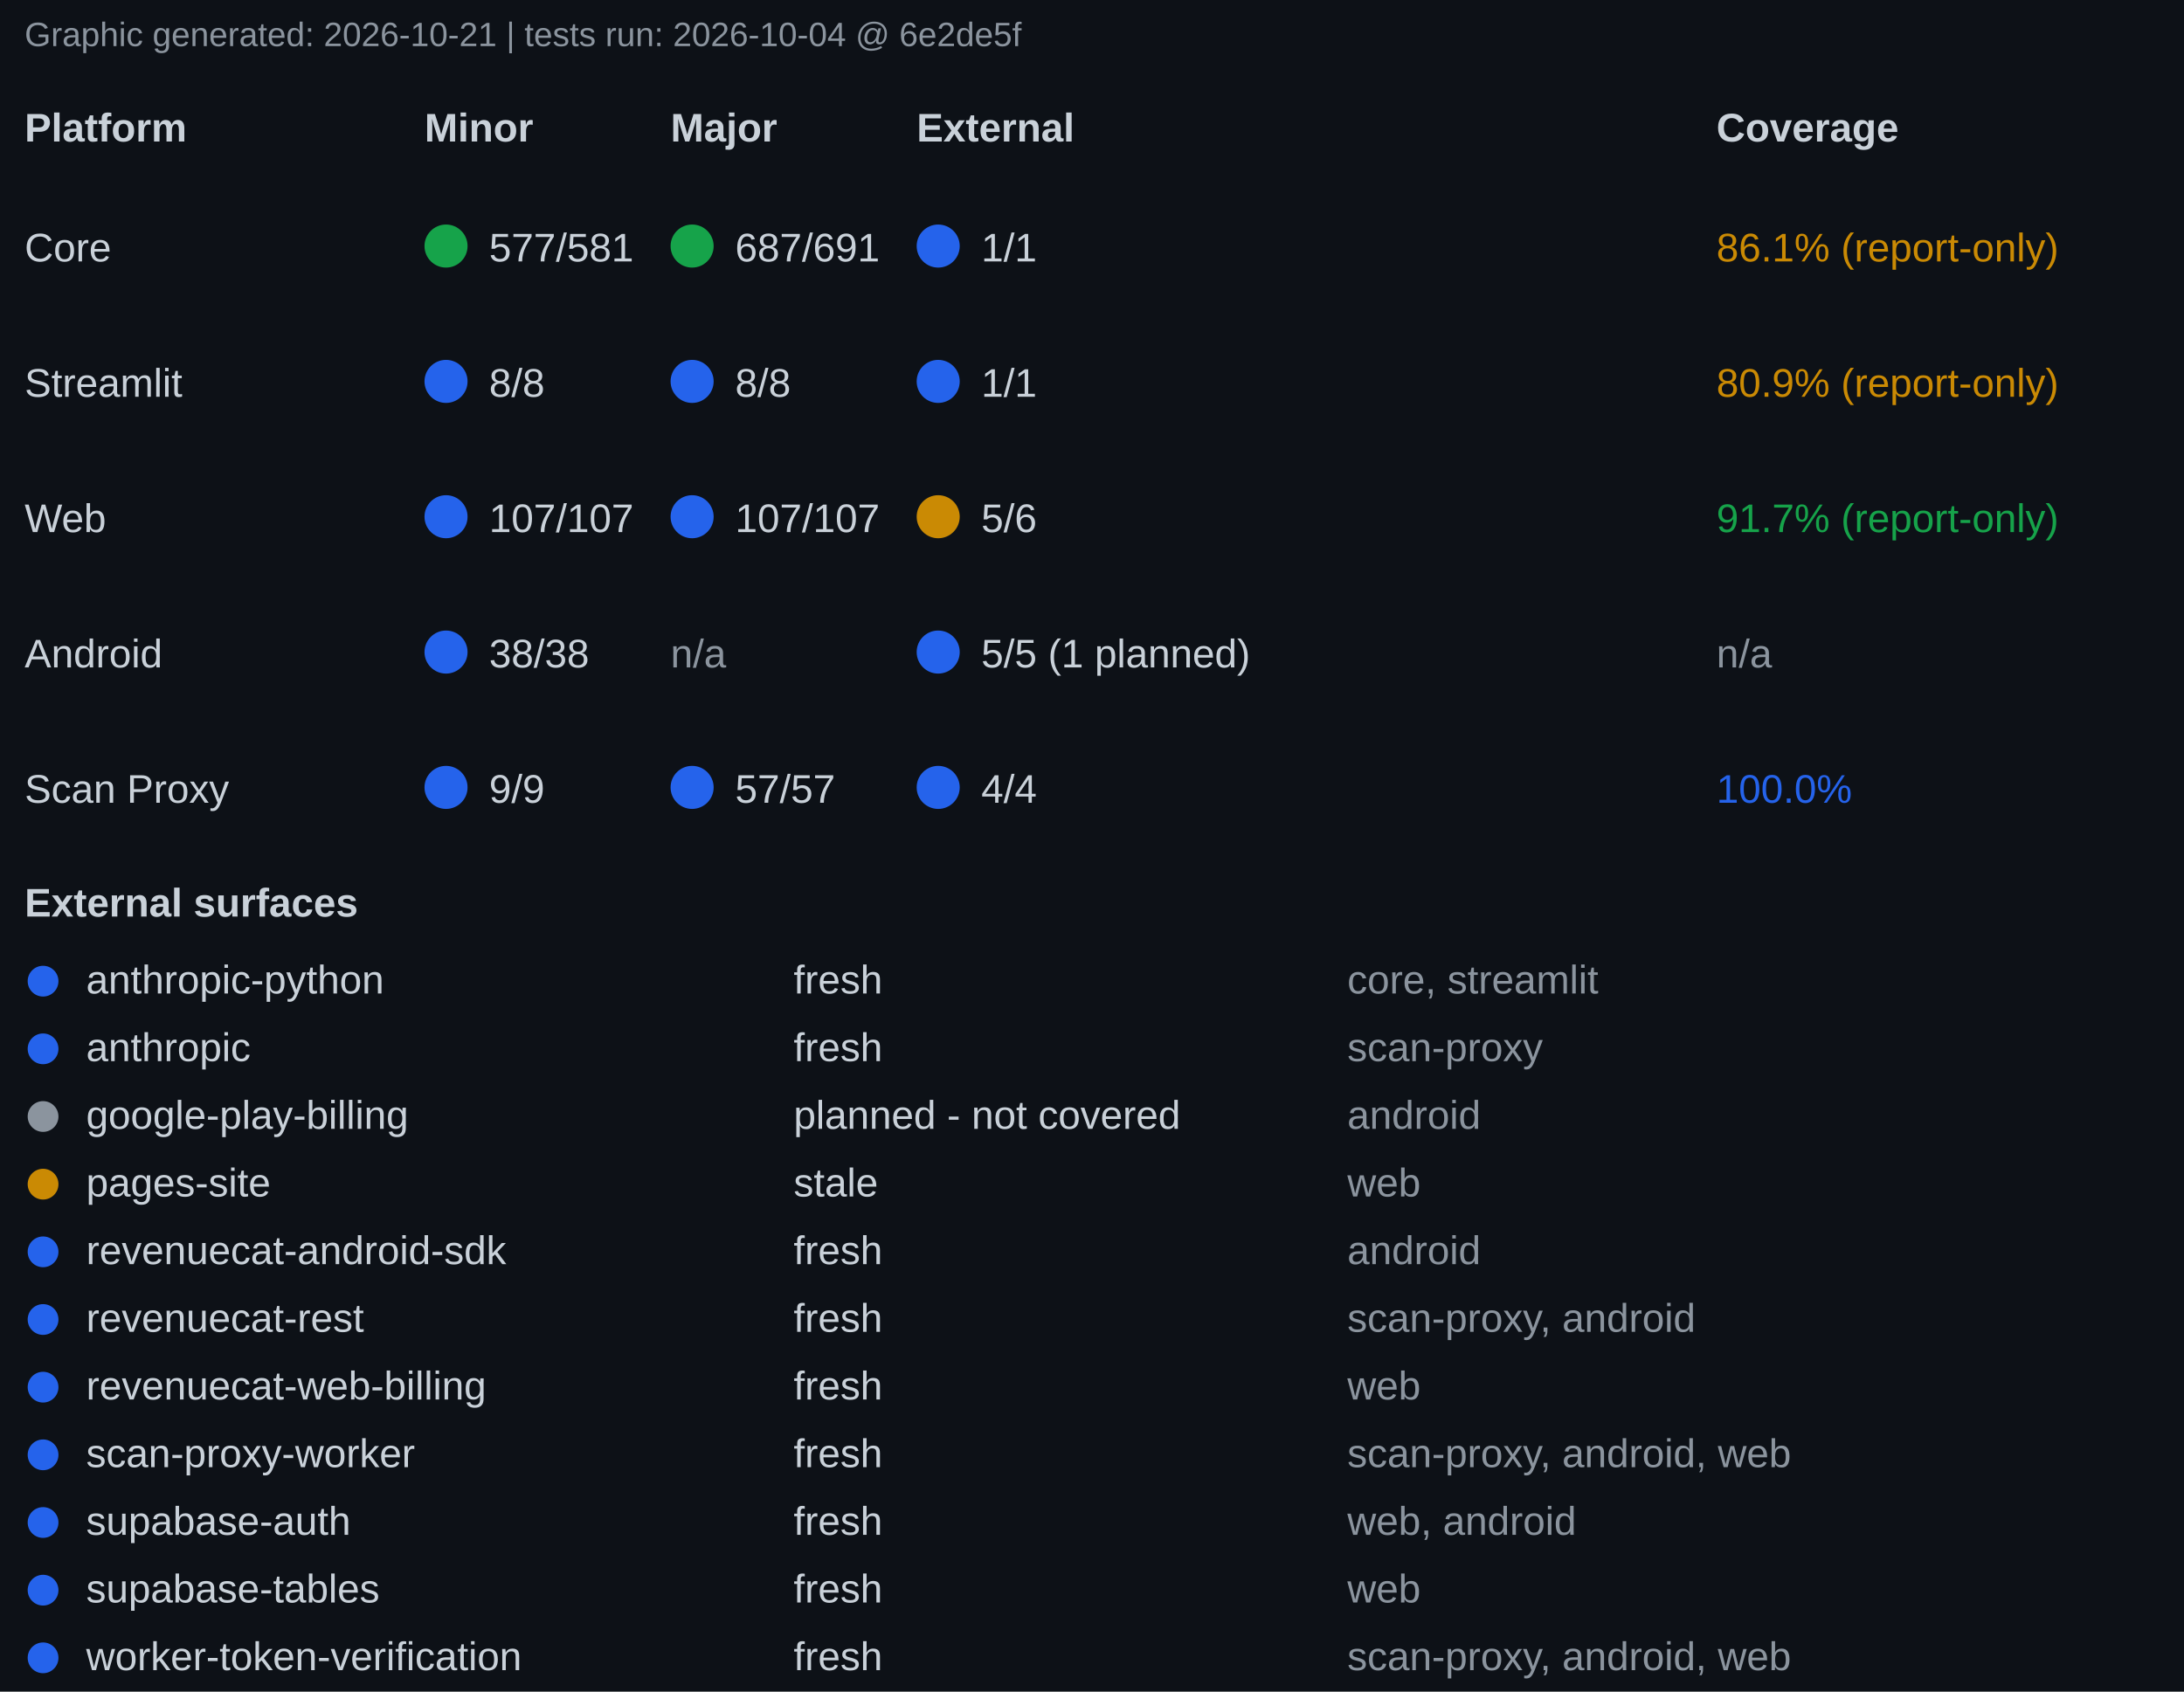
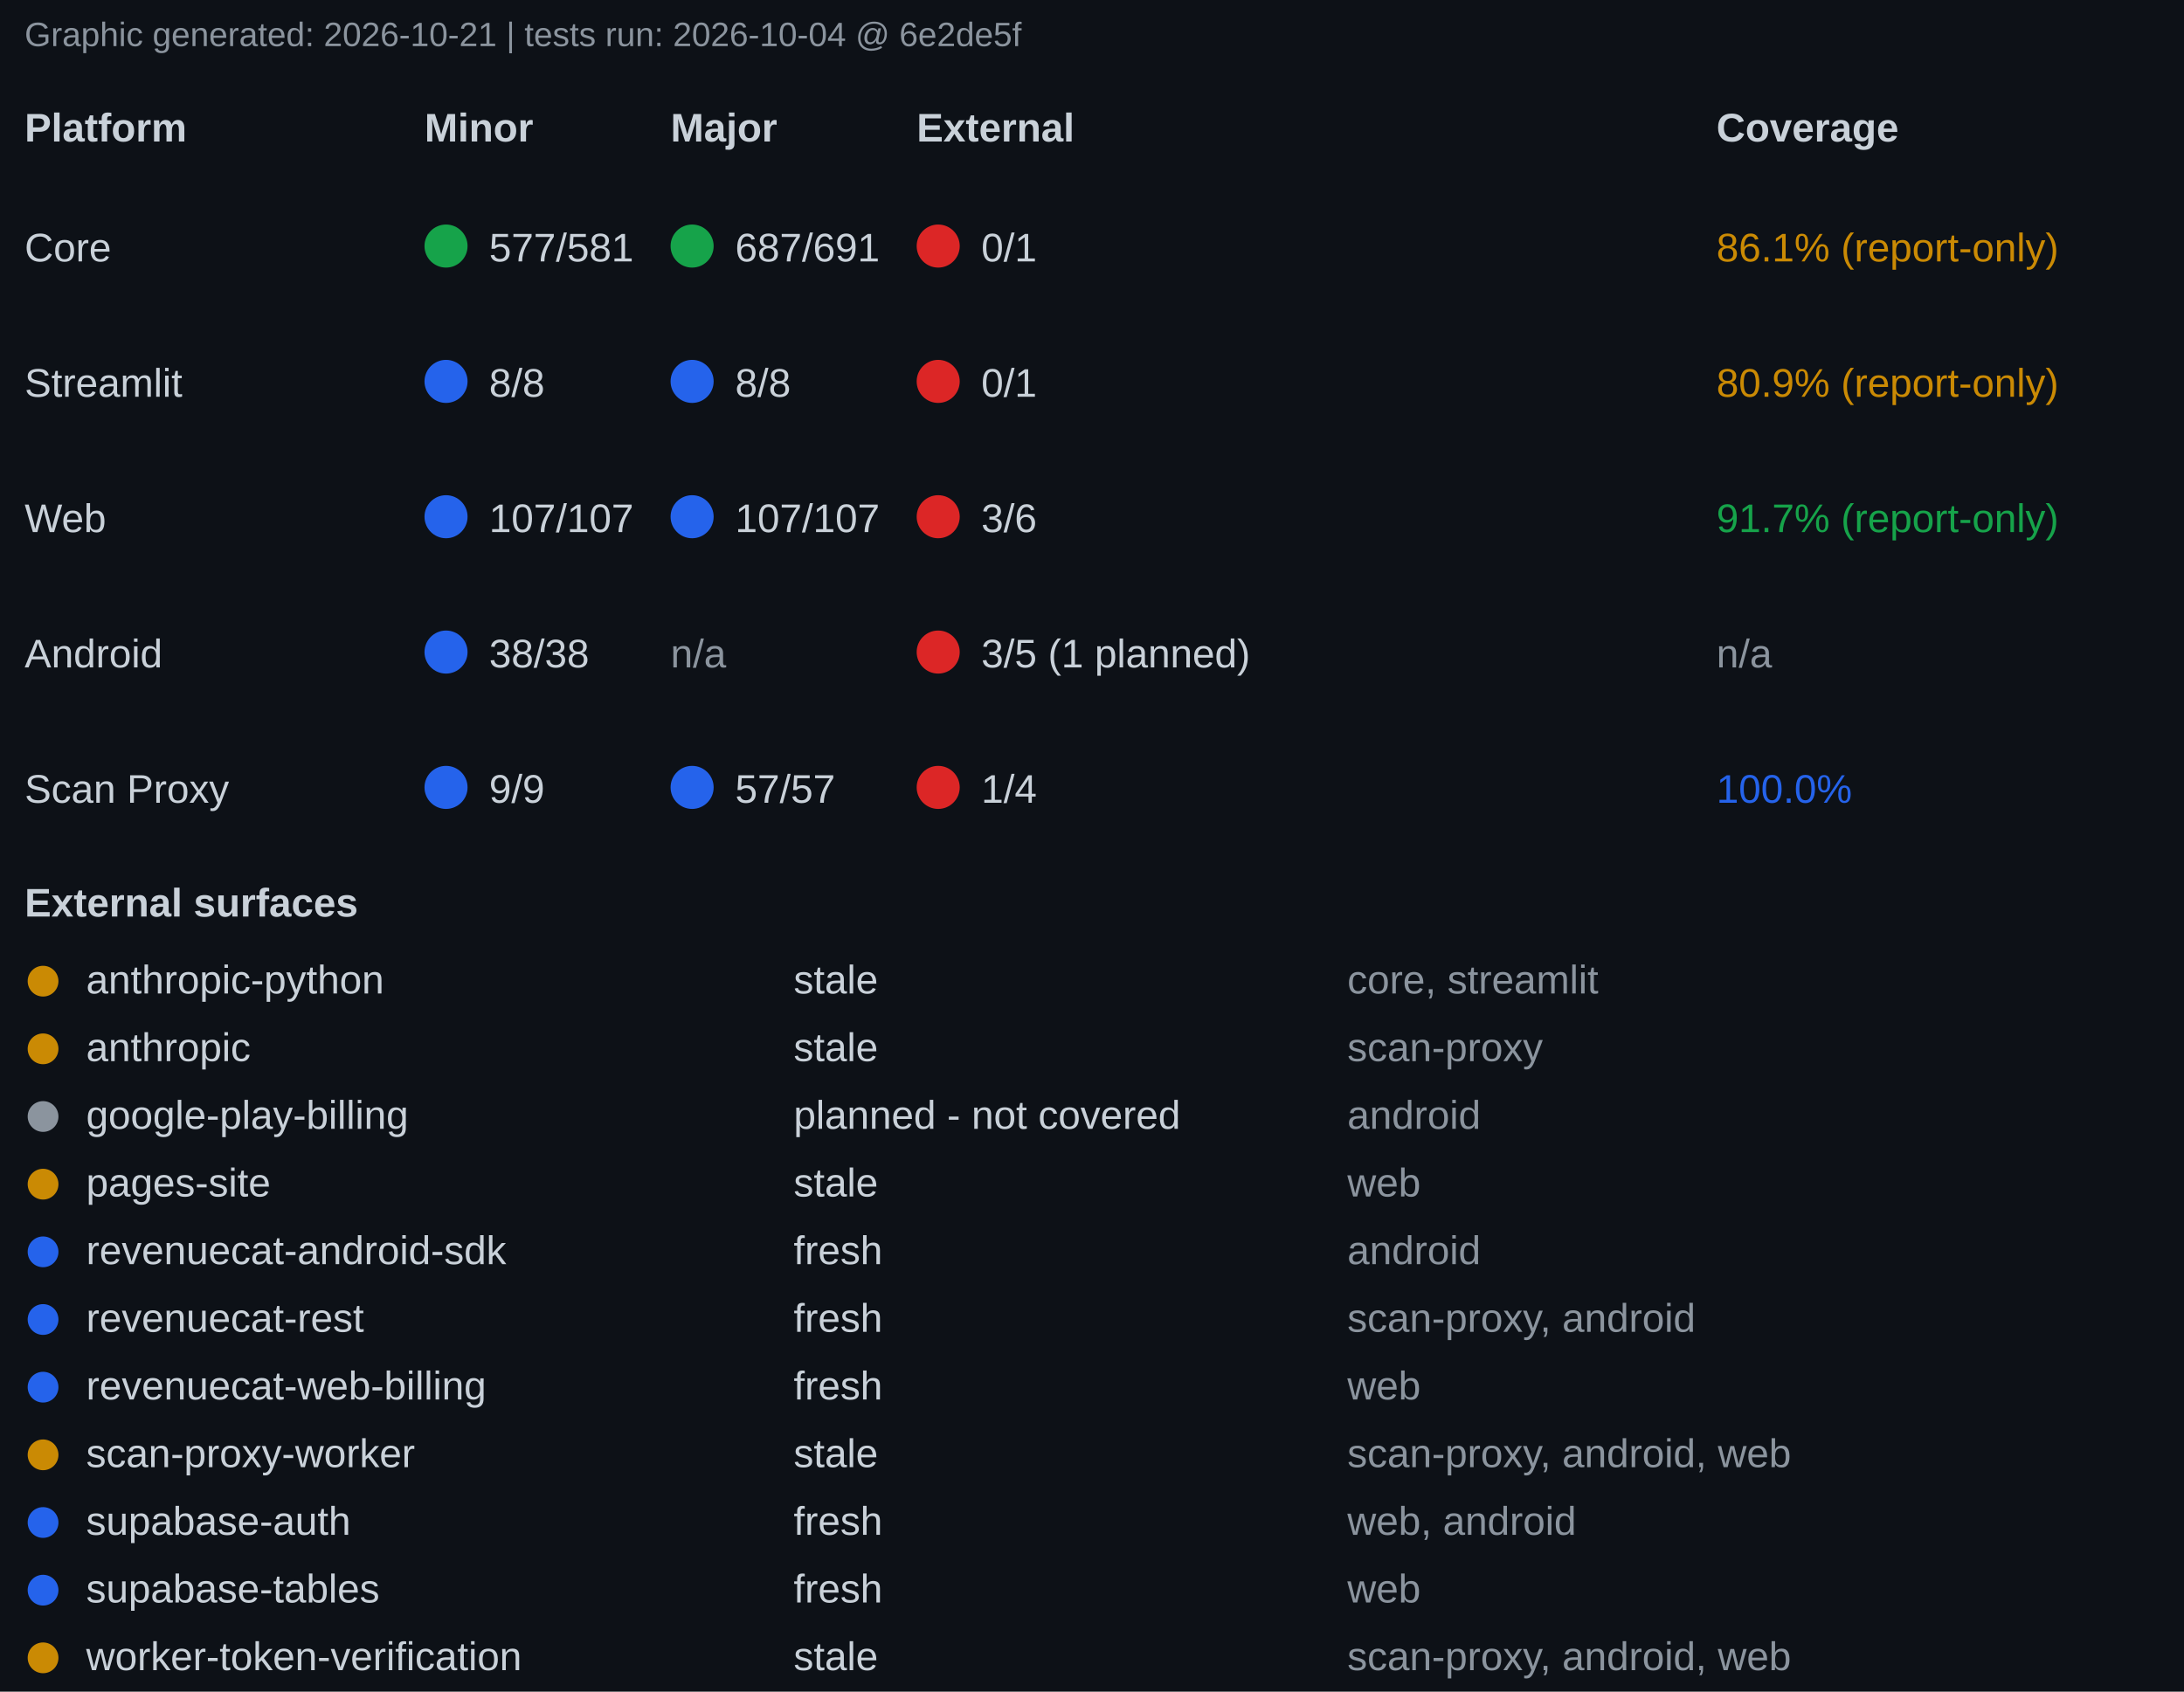
<svg xmlns="http://www.w3.org/2000/svg" width="710" height="550" font-family="Segoe UI, Arial, sans-serif" font-size="13">
  <rect x="0" y="0" width="710" height="550" fill="#0d1117" />
  <text x="8" y="15" fill="#8b949e" font-size="11">Graphic generated: 2026-10-21 | tests run: 2026-10-04 @ 6e2de5f</text>
  <text x="8" y="46" fill="#c9d1d9" font-weight="bold">Platform</text>
  <text x="138" y="46" fill="#c9d1d9" font-weight="bold">Minor</text>
  <text x="218" y="46" fill="#c9d1d9" font-weight="bold">Major</text>
  <text x="298" y="46" fill="#c9d1d9" font-weight="bold">External</text>
  <text x="558" y="46" fill="#c9d1d9" font-weight="bold">Coverage</text>
  <text x="8" y="85" fill="#c9d1d9">Core</text>
  <circle cx="145" cy="80" r="7" fill="#16a34a" />
  <text x="159" y="85" fill="#c9d1d9">577/581</text>
  <circle cx="225" cy="80" r="7" fill="#16a34a" />
  <text x="239" y="85" fill="#c9d1d9">687/691</text>
-   <circle cx="305" cy="80" r="7" fill="#2563eb" />
-   <text x="319" y="85" fill="#c9d1d9">1/1</text>
+   <circle cx="305" cy="80" r="7" fill="#dc2626" />
+   <text x="319" y="85" fill="#c9d1d9">0/1</text>
  <text x="558" y="85" fill="#ca8a04">86.1% (report-only)</text>
  <text x="8" y="129" fill="#c9d1d9">Streamlit</text>
  <circle cx="145" cy="124" r="7" fill="#2563eb" />
  <text x="159" y="129" fill="#c9d1d9">8/8</text>
  <circle cx="225" cy="124" r="7" fill="#2563eb" />
  <text x="239" y="129" fill="#c9d1d9">8/8</text>
-   <circle cx="305" cy="124" r="7" fill="#2563eb" />
-   <text x="319" y="129" fill="#c9d1d9">1/1</text>
+   <circle cx="305" cy="124" r="7" fill="#dc2626" />
+   <text x="319" y="129" fill="#c9d1d9">0/1</text>
  <text x="558" y="129" fill="#ca8a04">80.9% (report-only)</text>
  <text x="8" y="173" fill="#c9d1d9">Web</text>
  <circle cx="145" cy="168" r="7" fill="#2563eb" />
  <text x="159" y="173" fill="#c9d1d9">107/107</text>
  <circle cx="225" cy="168" r="7" fill="#2563eb" />
  <text x="239" y="173" fill="#c9d1d9">107/107</text>
-   <circle cx="305" cy="168" r="7" fill="#ca8a04" />
-   <text x="319" y="173" fill="#c9d1d9">5/6</text>
+   <circle cx="305" cy="168" r="7" fill="#dc2626" />
+   <text x="319" y="173" fill="#c9d1d9">3/6</text>
  <text x="558" y="173" fill="#16a34a">91.7% (report-only)</text>
  <text x="8" y="217" fill="#c9d1d9">Android</text>
  <circle cx="145" cy="212" r="7" fill="#2563eb" />
  <text x="159" y="217" fill="#c9d1d9">38/38</text>
  <text x="218" y="217" fill="#8b949e">n/a</text>
-   <circle cx="305" cy="212" r="7" fill="#2563eb" />
-   <text x="319" y="217" fill="#c9d1d9">5/5 (1 planned)</text>
+   <circle cx="305" cy="212" r="7" fill="#dc2626" />
+   <text x="319" y="217" fill="#c9d1d9">3/5 (1 planned)</text>
  <text x="558" y="217" fill="#8b949e">n/a</text>
  <text x="8" y="261" fill="#c9d1d9">Scan Proxy</text>
  <circle cx="145" cy="256" r="7" fill="#2563eb" />
  <text x="159" y="261" fill="#c9d1d9">9/9</text>
  <circle cx="225" cy="256" r="7" fill="#2563eb" />
  <text x="239" y="261" fill="#c9d1d9">57/57</text>
-   <circle cx="305" cy="256" r="7" fill="#2563eb" />
-   <text x="319" y="261" fill="#c9d1d9">4/4</text>
+   <circle cx="305" cy="256" r="7" fill="#dc2626" />
+   <text x="319" y="261" fill="#c9d1d9">1/4</text>
  <text x="558" y="261" fill="#2563eb">100.0%</text>
  <text x="8" y="298" fill="#c9d1d9" font-weight="bold">External surfaces</text>
-   <circle cx="14" cy="319" r="5" fill="#2563eb" />
+   <circle cx="14" cy="319" r="5" fill="#ca8a04" />
  <text x="28" y="323" fill="#c9d1d9">anthropic-python</text>
-   <text x="258" y="323" fill="#c9d1d9">fresh</text>
+   <text x="258" y="323" fill="#c9d1d9">stale</text>
  <text x="438" y="323" fill="#8b949e">core, streamlit</text>
-   <circle cx="14" cy="341" r="5" fill="#2563eb" />
+   <circle cx="14" cy="341" r="5" fill="#ca8a04" />
  <text x="28" y="345" fill="#c9d1d9">anthropic</text>
-   <text x="258" y="345" fill="#c9d1d9">fresh</text>
+   <text x="258" y="345" fill="#c9d1d9">stale</text>
  <text x="438" y="345" fill="#8b949e">scan-proxy</text>
  <circle cx="14" cy="363" r="5" fill="#8b949e" />
  <text x="28" y="367" fill="#c9d1d9">google-play-billing</text>
  <text x="258" y="367" fill="#c9d1d9">planned - not covered</text>
  <text x="438" y="367" fill="#8b949e">android</text>
  <circle cx="14" cy="385" r="5" fill="#ca8a04" />
  <text x="28" y="389" fill="#c9d1d9">pages-site</text>
  <text x="258" y="389" fill="#c9d1d9">stale</text>
  <text x="438" y="389" fill="#8b949e">web</text>
  <circle cx="14" cy="407" r="5" fill="#2563eb" />
  <text x="28" y="411" fill="#c9d1d9">revenuecat-android-sdk</text>
  <text x="258" y="411" fill="#c9d1d9">fresh</text>
  <text x="438" y="411" fill="#8b949e">android</text>
  <circle cx="14" cy="429" r="5" fill="#2563eb" />
  <text x="28" y="433" fill="#c9d1d9">revenuecat-rest</text>
  <text x="258" y="433" fill="#c9d1d9">fresh</text>
  <text x="438" y="433" fill="#8b949e">scan-proxy, android</text>
  <circle cx="14" cy="451" r="5" fill="#2563eb" />
  <text x="28" y="455" fill="#c9d1d9">revenuecat-web-billing</text>
  <text x="258" y="455" fill="#c9d1d9">fresh</text>
  <text x="438" y="455" fill="#8b949e">web</text>
-   <circle cx="14" cy="473" r="5" fill="#2563eb" />
+   <circle cx="14" cy="473" r="5" fill="#ca8a04" />
  <text x="28" y="477" fill="#c9d1d9">scan-proxy-worker</text>
-   <text x="258" y="477" fill="#c9d1d9">fresh</text>
+   <text x="258" y="477" fill="#c9d1d9">stale</text>
  <text x="438" y="477" fill="#8b949e">scan-proxy, android, web</text>
  <circle cx="14" cy="495" r="5" fill="#2563eb" />
  <text x="28" y="499" fill="#c9d1d9">supabase-auth</text>
  <text x="258" y="499" fill="#c9d1d9">fresh</text>
  <text x="438" y="499" fill="#8b949e">web, android</text>
  <circle cx="14" cy="517" r="5" fill="#2563eb" />
  <text x="28" y="521" fill="#c9d1d9">supabase-tables</text>
  <text x="258" y="521" fill="#c9d1d9">fresh</text>
  <text x="438" y="521" fill="#8b949e">web</text>
-   <circle cx="14" cy="539" r="5" fill="#2563eb" />
+   <circle cx="14" cy="539" r="5" fill="#ca8a04" />
  <text x="28" y="543" fill="#c9d1d9">worker-token-verification</text>
-   <text x="258" y="543" fill="#c9d1d9">fresh</text>
+   <text x="258" y="543" fill="#c9d1d9">stale</text>
  <text x="438" y="543" fill="#8b949e">scan-proxy, android, web</text>
</svg>
